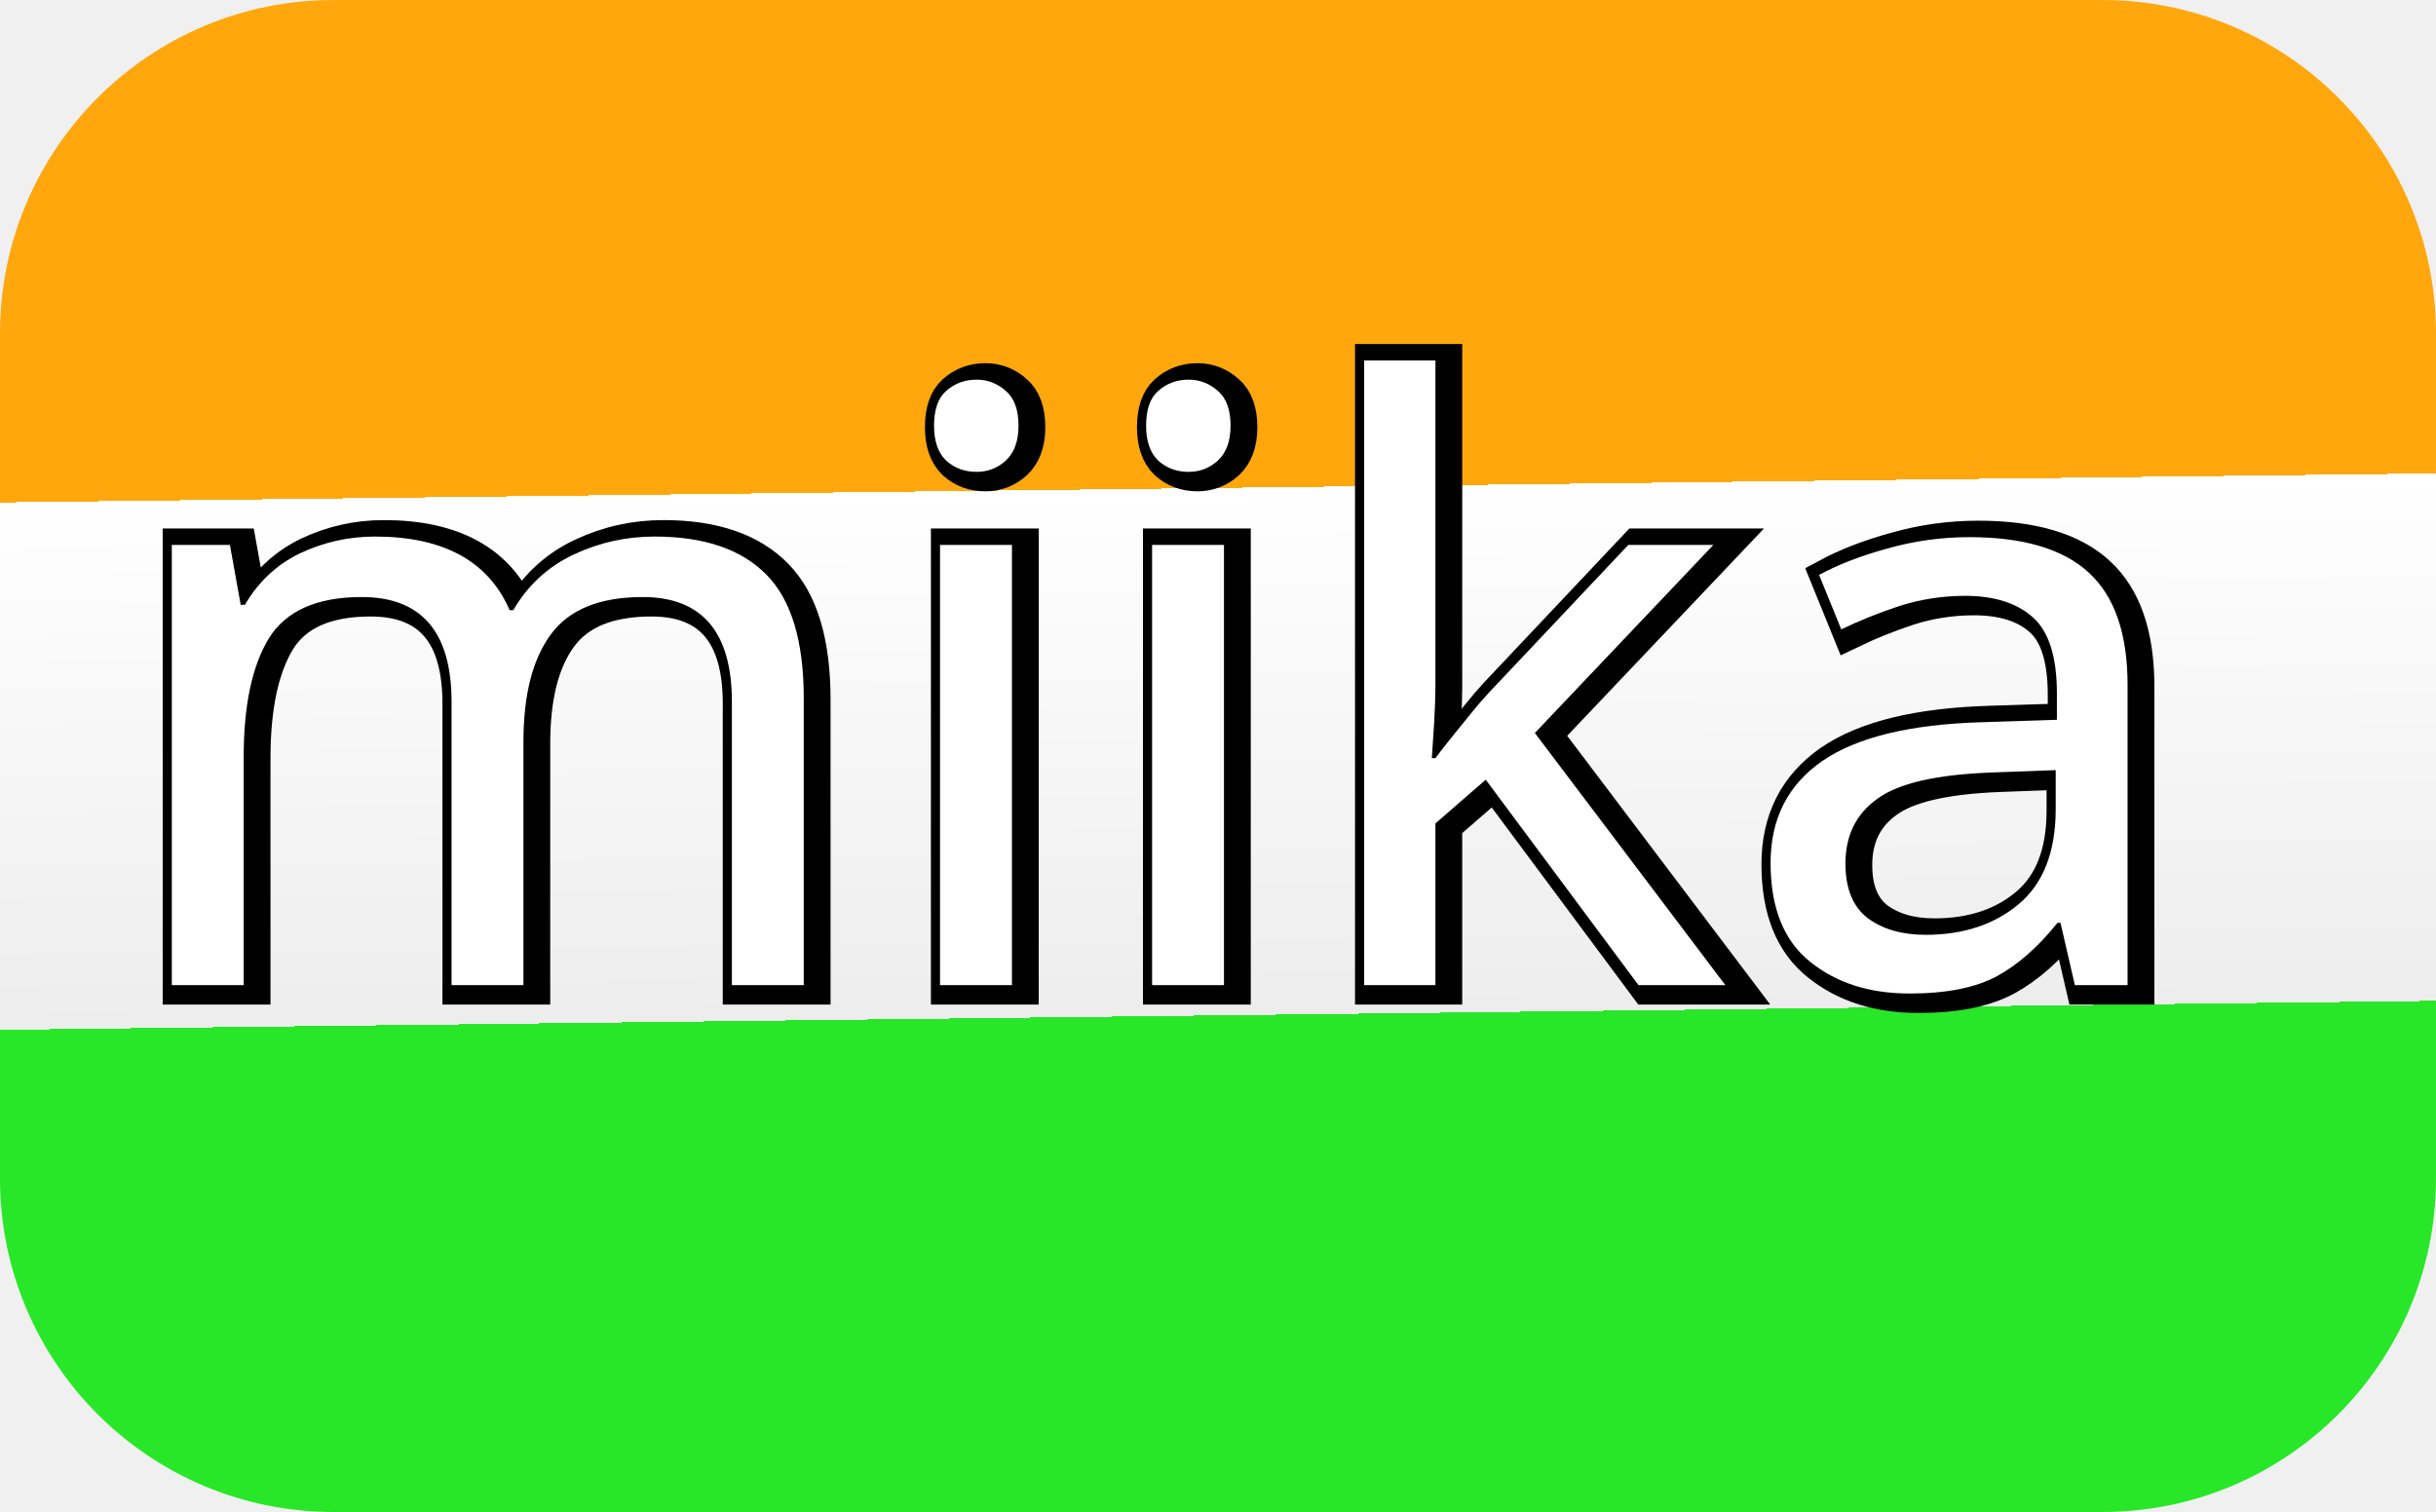
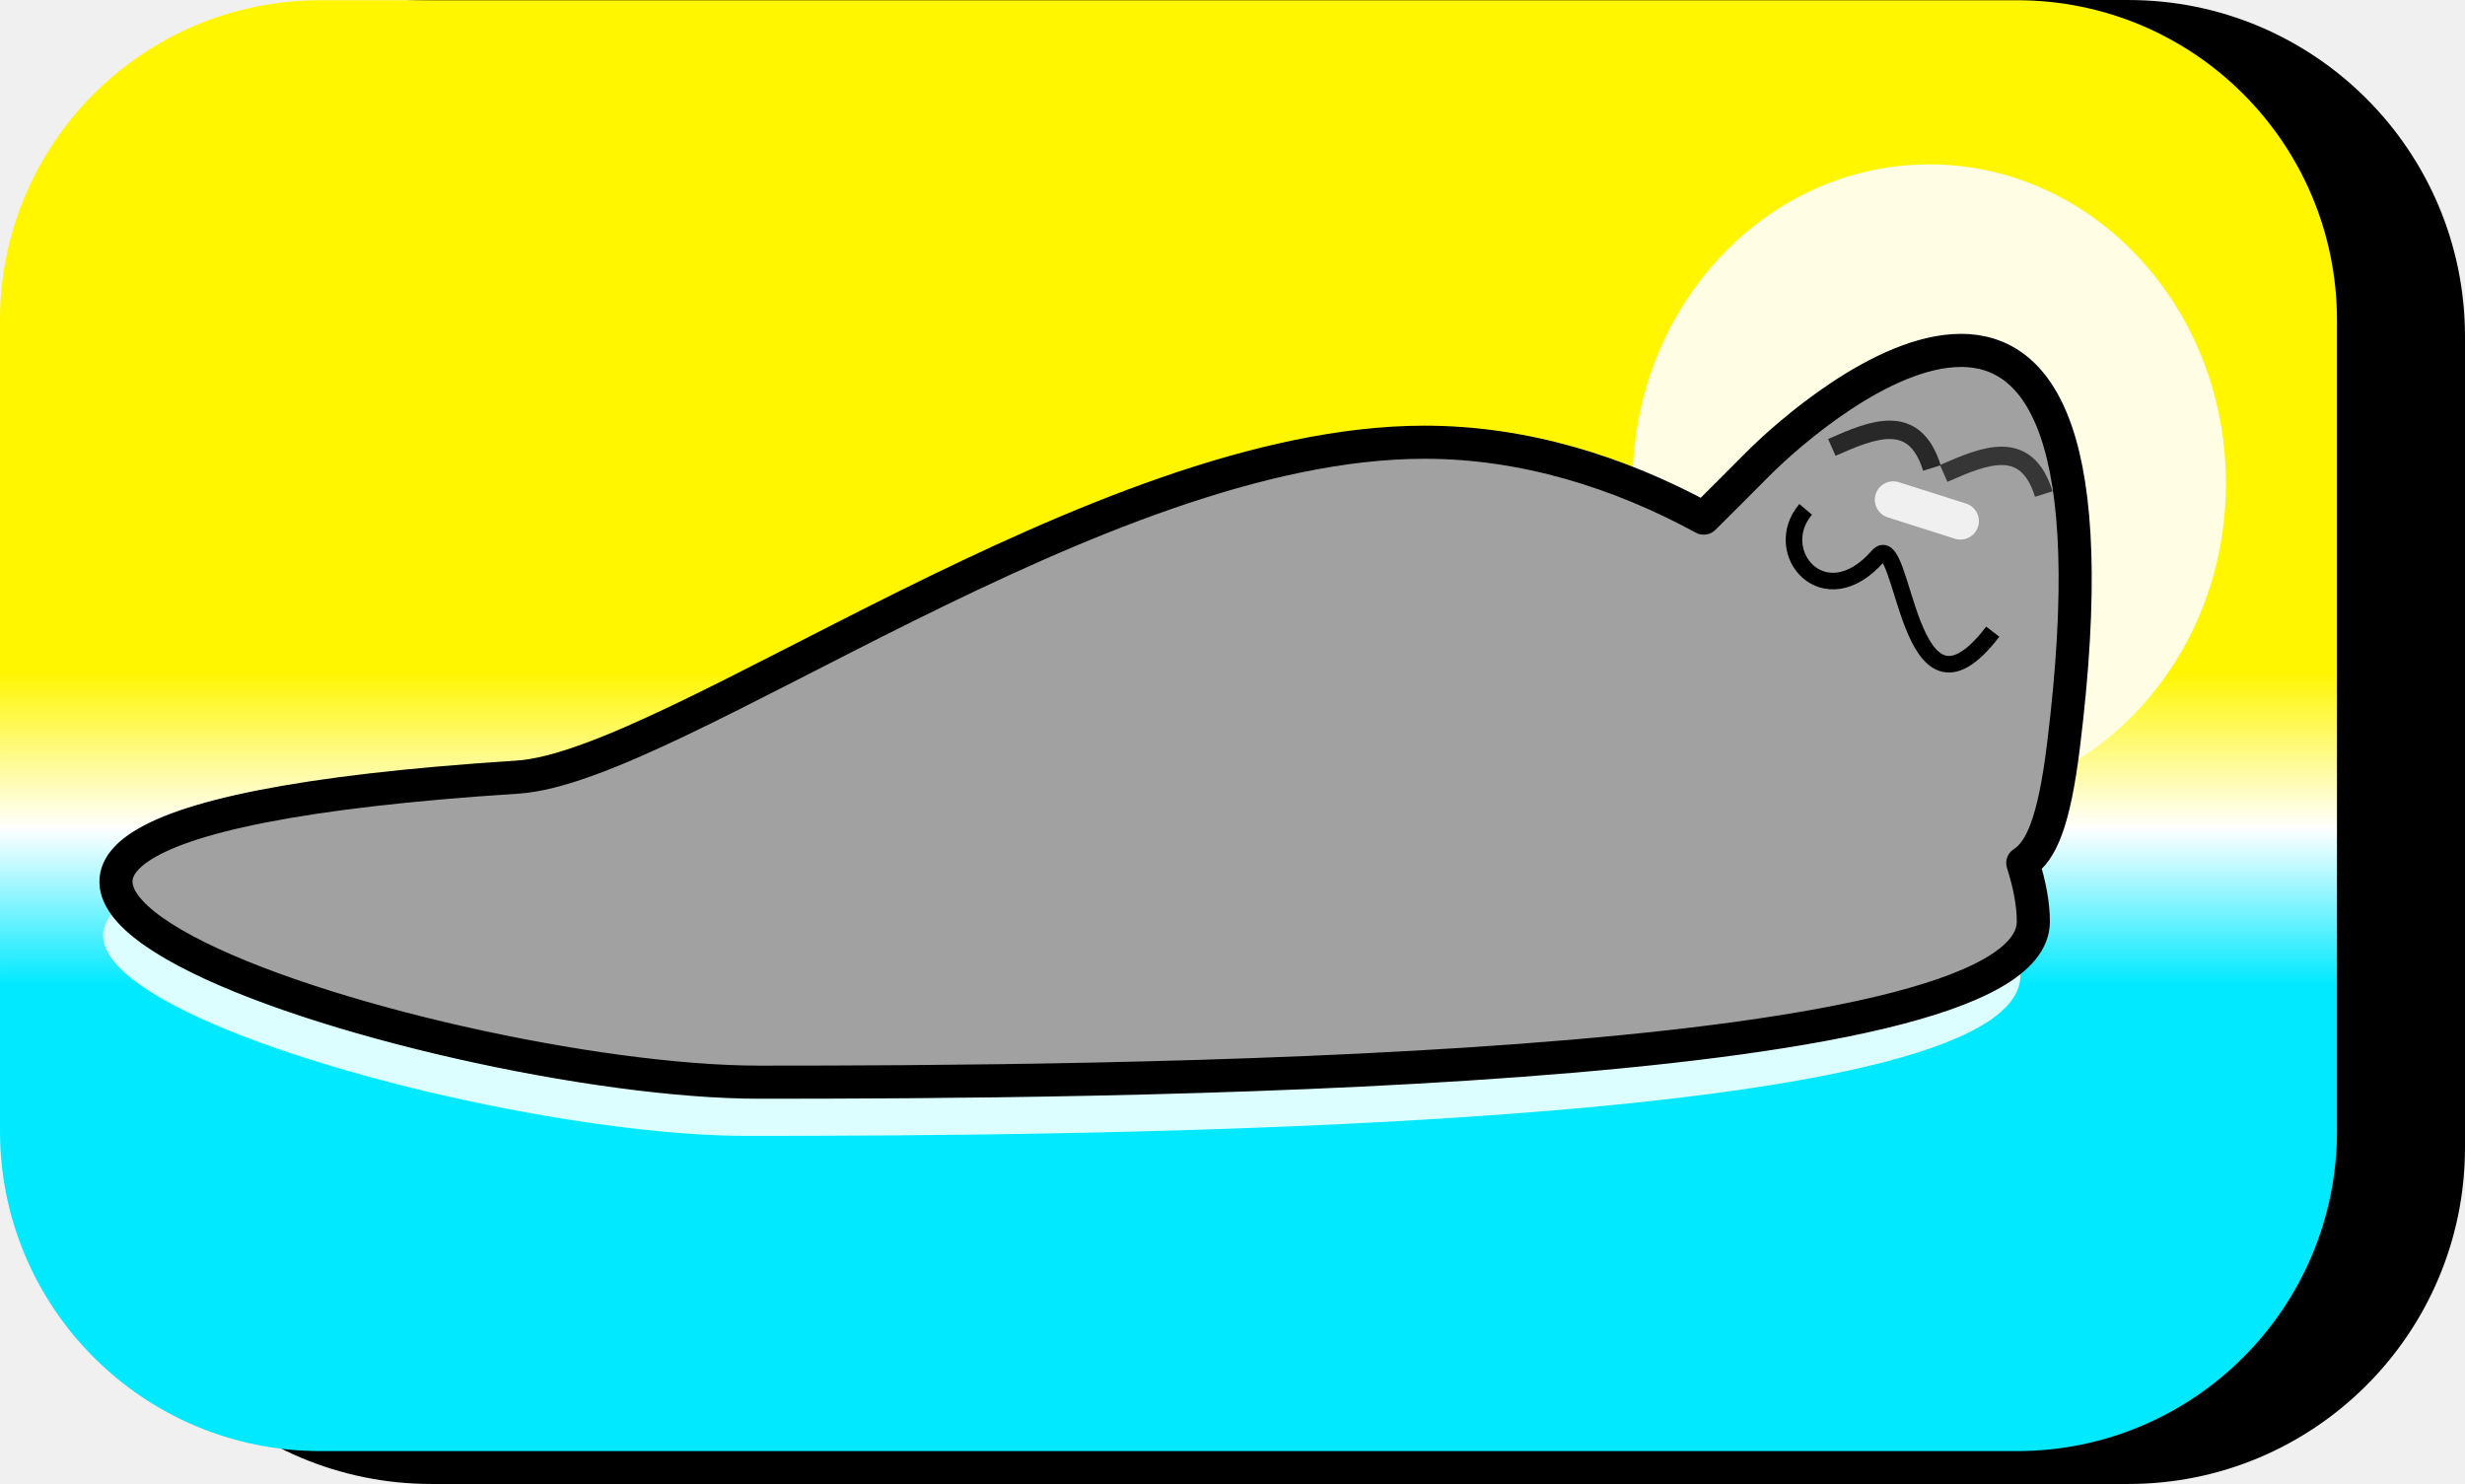
- <svg xmlns="http://www.w3.org/2000/svg" xmlns:xlink="http://www.w3.org/1999/xlink" version="1.1" id="svg3436" xml:space="preserve" width="240.16" height="149.09">
-   <defs id="defs3440">
-     <linearGradient xlink:href="#linearGradient1060" id="linearGradient469" gradientUnits="userSpaceOnUse" gradientTransform="translate(70.92394,0.5840424)" x1="52.223" y1="68.402" x2="52.539" y2="94.917" />
-     <linearGradient id="linearGradient1060">
-       <stop style="stop-color:#ffa70c;stop-opacity:1;" offset="0.113" id="stop1056" />
-       <stop style="stop-color:#ffffff;stop-opacity:1;" offset="0.113" id="stop1062" />
-       <stop style="stop-color:#ededed;stop-opacity:1;" offset="0.632" id="stop1119" />
-       <stop style="stop-color:#28e729;stop-opacity:1;" offset="0.632" id="stop1058" />
+ <svg xmlns="http://www.w3.org/2000/svg" xmlns:xlink="http://www.w3.org/1999/xlink" version="1.1" id="svg10781" xml:space="preserve" width="253.317" height="152.492">
+   <defs id="defs10785">
+     <linearGradient xlink:href="#linearGradient1457" id="linearGradient891" gradientUnits="userSpaceOnUse" gradientTransform="translate(50.50124,179.122)" x1="52.539" y1="76.75" x2="52.539" y2="94.917" />
+     <linearGradient id="linearGradient1457">
+       <stop style="stop-color:#fff600;stop-opacity:1;" offset="0" id="stop1453" />
+       <stop style="stop-color:#ffffff;stop-opacity:1;" offset="0.234" id="stop12008" />
+       <stop style="stop-color:#00e9ff;stop-opacity:1;" offset="0.468" id="stop1455" />
    </linearGradient>
  </defs>
-   <g id="g3448" transform="matrix(3.779528,0,0,3.779528,-402.574,-223.2746)">
-     <rect style="fill:url(#linearGradient469);fill-opacity:1;fill-rule:evenodd;stroke:none;stroke-width:0.9;stroke-linecap:round;stroke-linejoin:round;stroke-dasharray:none;stroke-opacity:1;paint-order:markers stroke fill" id="rect484-8-5" width="63.542" height="39.447" x="106.514" y="59.075" ry="8.702" />
-     <g id="g3177" transform="translate(0,-10.58333)">
-       <text xml:space="preserve" style="font-style:normal;font-variant:normal;font-weight:normal;font-stretch:normal;font-size:21.434px;line-height:1.25;font-family:'Comic Mono';-inkscape-font-specification:'Comic Mono, Normal';font-variant-ligatures:normal;font-variant-caps:normal;font-variant-numeric:normal;font-variant-east-asian:normal;letter-spacing:0px;word-spacing:0px;fill:#ff9700;fill-opacity:0;stroke:#000000;stroke-width:0.937;stroke-dasharray:none;stroke-dashoffset:0;stroke-opacity:1" x="109.397" y="95.395" id="text2014-3-9-3">
-         <tspan id="tspan2012-7-7-5" style="font-style:normal;font-variant:normal;font-weight:normal;font-stretch:normal;font-size:21.434px;font-family:'Comic Mono';-inkscape-font-specification:'Comic Mono, Normal';font-variant-ligatures:normal;font-variant-caps:normal;font-variant-numeric:normal;font-variant-east-asian:normal;fill:#ff9700;fill-opacity:0;stroke:#000000;stroke-width:0.937;stroke-dasharray:none;stroke-dashoffset:0;stroke-opacity:1" x="109.397" y="95.395">miika</tspan>
-       </text>
-       <text xml:space="preserve" style="font-style:normal;font-variant:normal;font-weight:normal;font-stretch:normal;font-size:21.434px;line-height:1.25;font-family:'Comic Mono';-inkscape-font-specification:'Comic Mono, Normal';font-variant-ligatures:normal;font-variant-caps:normal;font-variant-numeric:normal;font-variant-east-asian:normal;letter-spacing:0px;word-spacing:0px;fill:#000000;fill-opacity:1;stroke:none;stroke-width:0.537;stroke-dasharray:none;stroke-opacity:1" x="109.167" y="95.361" id="text2014-36-6">
-         <tspan id="tspan2012-1-2" style="font-style:normal;font-variant:normal;font-weight:normal;font-stretch:normal;font-size:21.434px;font-family:'Comic Mono';-inkscape-font-specification:'Comic Mono, Normal';font-variant-ligatures:normal;font-variant-caps:normal;font-variant-numeric:normal;font-variant-east-asian:normal;fill:#ffffff;fill-opacity:1;stroke:none;stroke-width:0.537;stroke-dasharray:none;stroke-opacity:1" x="109.167" y="95.361">miika</tspan>
-       </text>
-     </g>
+   <g id="g10792" transform="matrix(3.779528,0,0,3.779528,-325.3858,-898.0409)">
+     <rect style="fill:#000000;fill-opacity:1;fill-rule:evenodd;stroke:#000000;stroke-width:0.9;stroke-linecap:round;stroke-linejoin:round;stroke-dasharray:none;stroke-opacity:1;paint-order:markers stroke fill" id="rect484-2-7" width="63.542" height="39.447" x="89.123" y="238.057" ry="8.702" />
+     <rect style="fill:url(#linearGradient891);fill-opacity:1;fill-rule:evenodd;stroke:none;stroke-width:0.9;stroke-linecap:round;stroke-linejoin:round;stroke-dasharray:none;stroke-opacity:1;paint-order:markers stroke fill" id="rect484-5" width="63.542" height="39.447" x="86.092" y="237.613" ry="8.702" />
+     <path id="path1567-1" style="fill:#dcfeff;fill-opacity:1;stroke-width:0.065;stroke-linecap:round;stroke-linejoin:round;stroke-dashoffset:71.751;paint-order:fill markers stroke" d="m 141.028,264.123 c -1e-5,4.247 -25.732,4.367 -34.638,4.367 -8.906,0 -30.525,-6.759 -6.58,-8.294 4.238,-0.272 15.76,-9.107 24.666,-9.107 8.906,0 16.552,8.787 16.552,13.034 z" />
+     <ellipse style="fill:#fffde3;fill-opacity:1;fill-rule:evenodd;stroke:none;stroke-width:0.065;stroke-linecap:round;stroke-linejoin:round;stroke-dashoffset:71.751;stroke-opacity:1;paint-order:fill markers stroke" id="path9244" cx="138.548" cy="250.751" rx="8.067" ry="8.675" />
+     <path id="path1567" style="fill:#a1a1a1;stroke:#000000;stroke-width:0.9;stroke-linecap:round;stroke-linejoin:round;stroke-dasharray:none;stroke-dashoffset:71.751;stroke-opacity:1;paint-order:fill markers stroke" d="m 139.407,247.134 c -2.146,9.9e-4 -4.747,2.31 -5.52,3.09 -0.476,0.481 -0.973,0.974 -1.471,1.47 -2.295,-1.249 -4.883,-2.064 -7.59,-2.064 -8.906,-1e-5 -20.428,8.835 -24.666,9.106 -23.945,1.535 -2.326,8.294 6.58,8.294 8.906,0 34.638,-0.12 34.638,-4.367 0,-0.478 -0.102,-1.016 -0.287,-1.591 0.502,-0.32 0.85,-1.119 1.106,-3.184 1.048,-8.45 -0.643,-10.756 -2.789,-10.755 z" />
+     <path d="m 138.941,250.479 c 1.131,-0.5 2.249,-0.96 2.721,0.56" style="fill:none;stroke:#363636;stroke-width:0.5;stroke-linecap:butt;stroke-linejoin:miter;stroke-dasharray:none;stroke-opacity:1" id="path7243" />
+     <path style="fill:none;stroke:#000000;stroke-width:0.45;stroke-linecap:butt;stroke-linejoin:miter;stroke-dasharray:none;stroke-opacity:1" d="m 135.187,251.455 c -0.987,1.167 0.516,2.933 1.966,1.272 0.731,-0.838 0.773,5.123 3.122,2.054" id="path7231" />
+     <path style="fill:none;stroke:#282828;stroke-width:0.5;stroke-linecap:butt;stroke-linejoin:miter;stroke-dasharray:none;stroke-opacity:1" d="m 135.899,249.771 c 1.131,-0.5 2.249,-0.96 2.721,0.56" id="path7233" />
+     <rect style="fill:#f0f0f0;fill-opacity:1;stroke:none;stroke-width:0.065;stroke-linecap:round;stroke-linejoin:round;stroke-dashoffset:71.751;stroke-opacity:1;paint-order:fill markers stroke" id="rect7377" width="2.919" height="1.003" x="206.764" y="197.148" ry="0.501" transform="rotate(17.65249)" />
  </g>
</svg>
